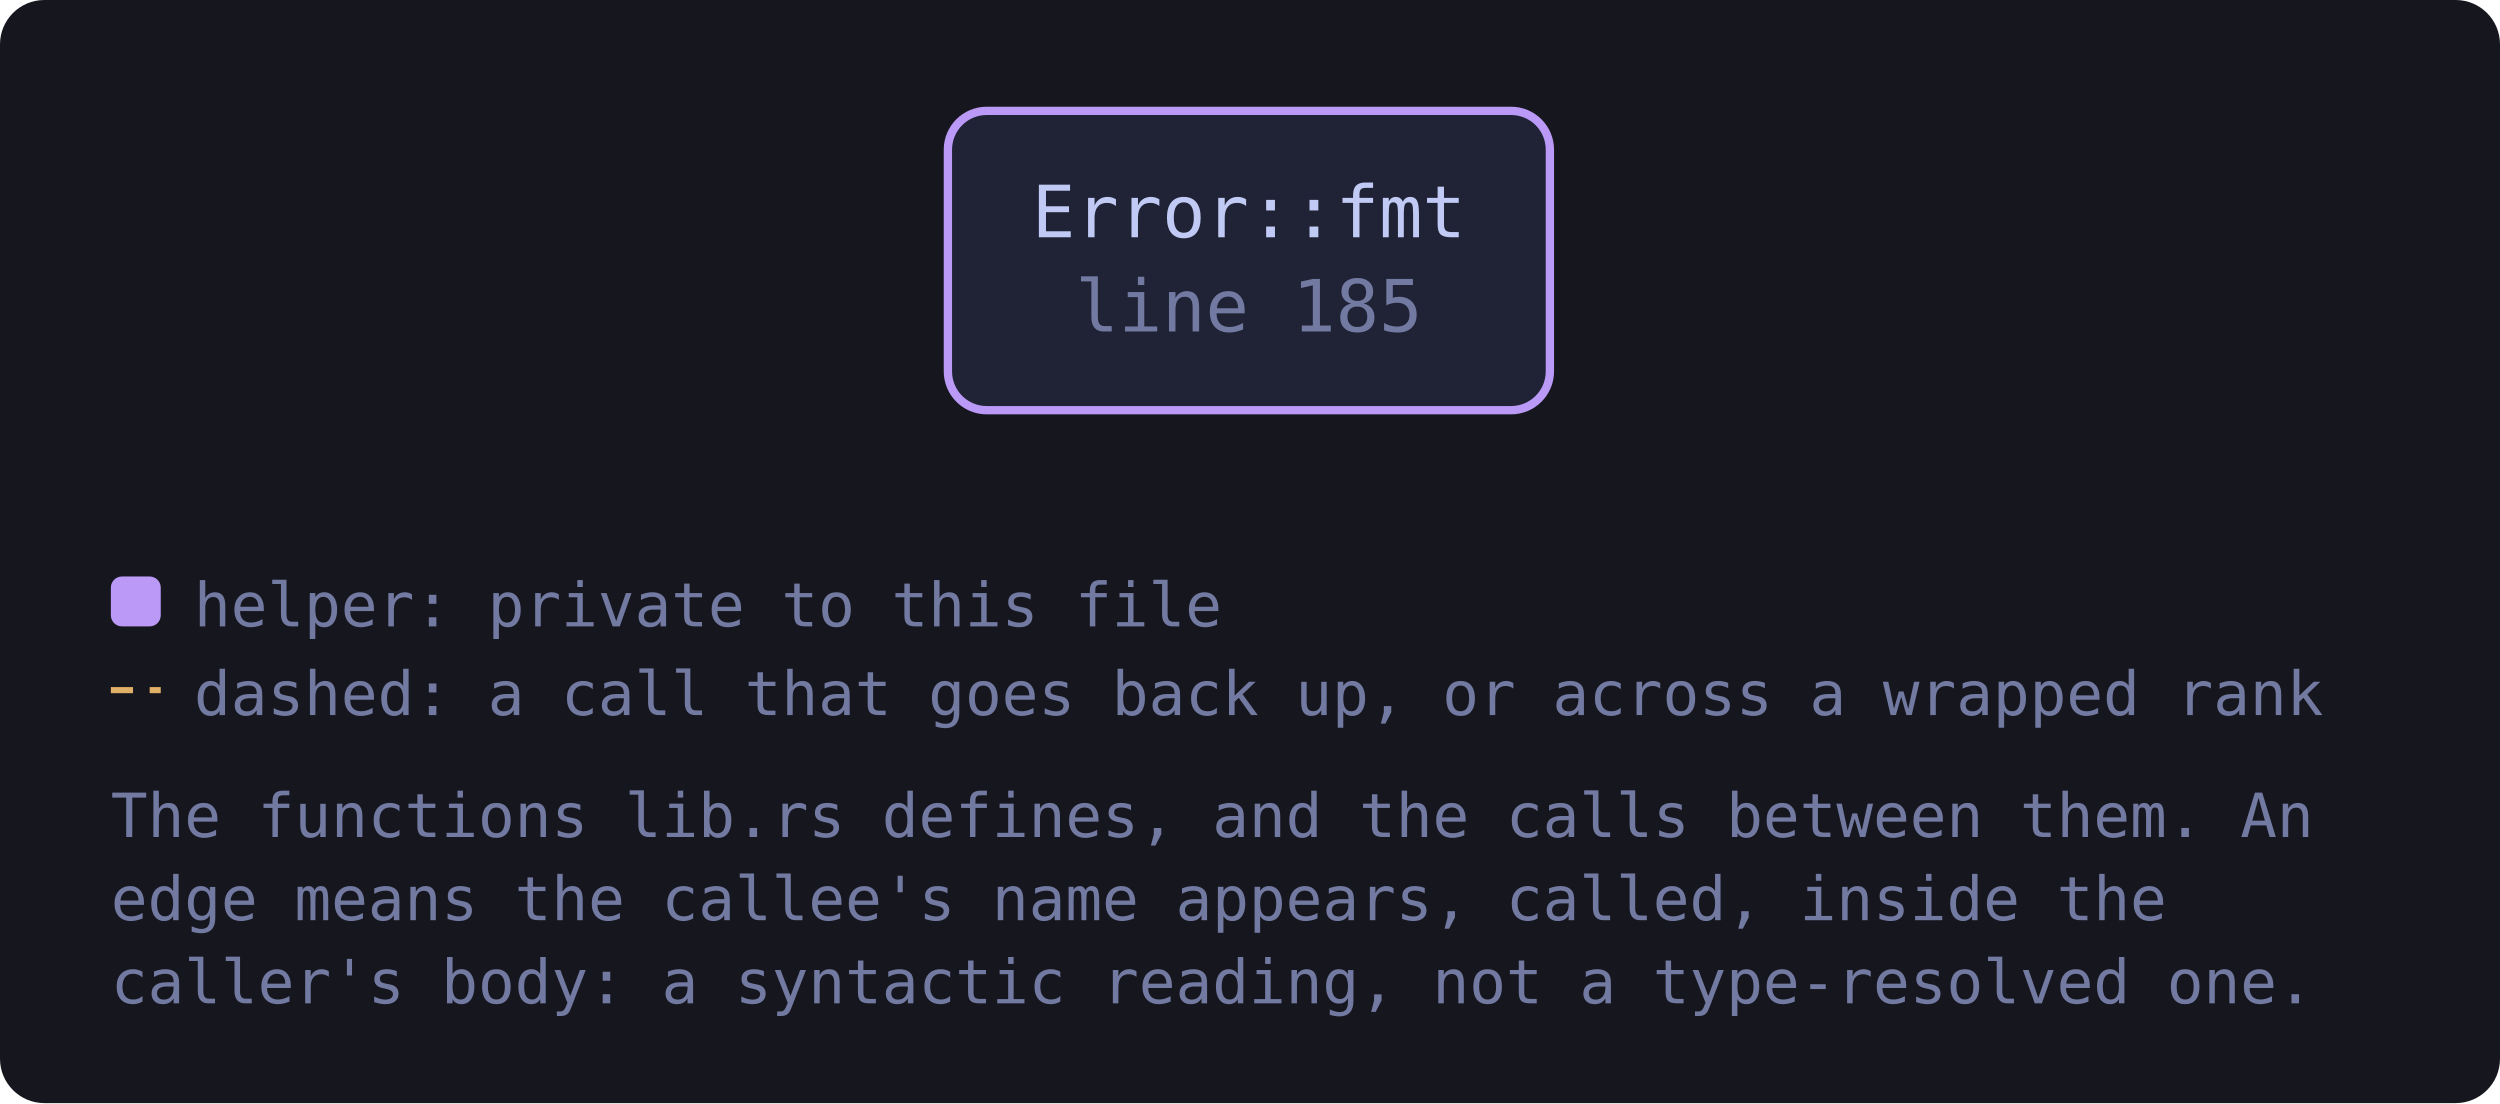
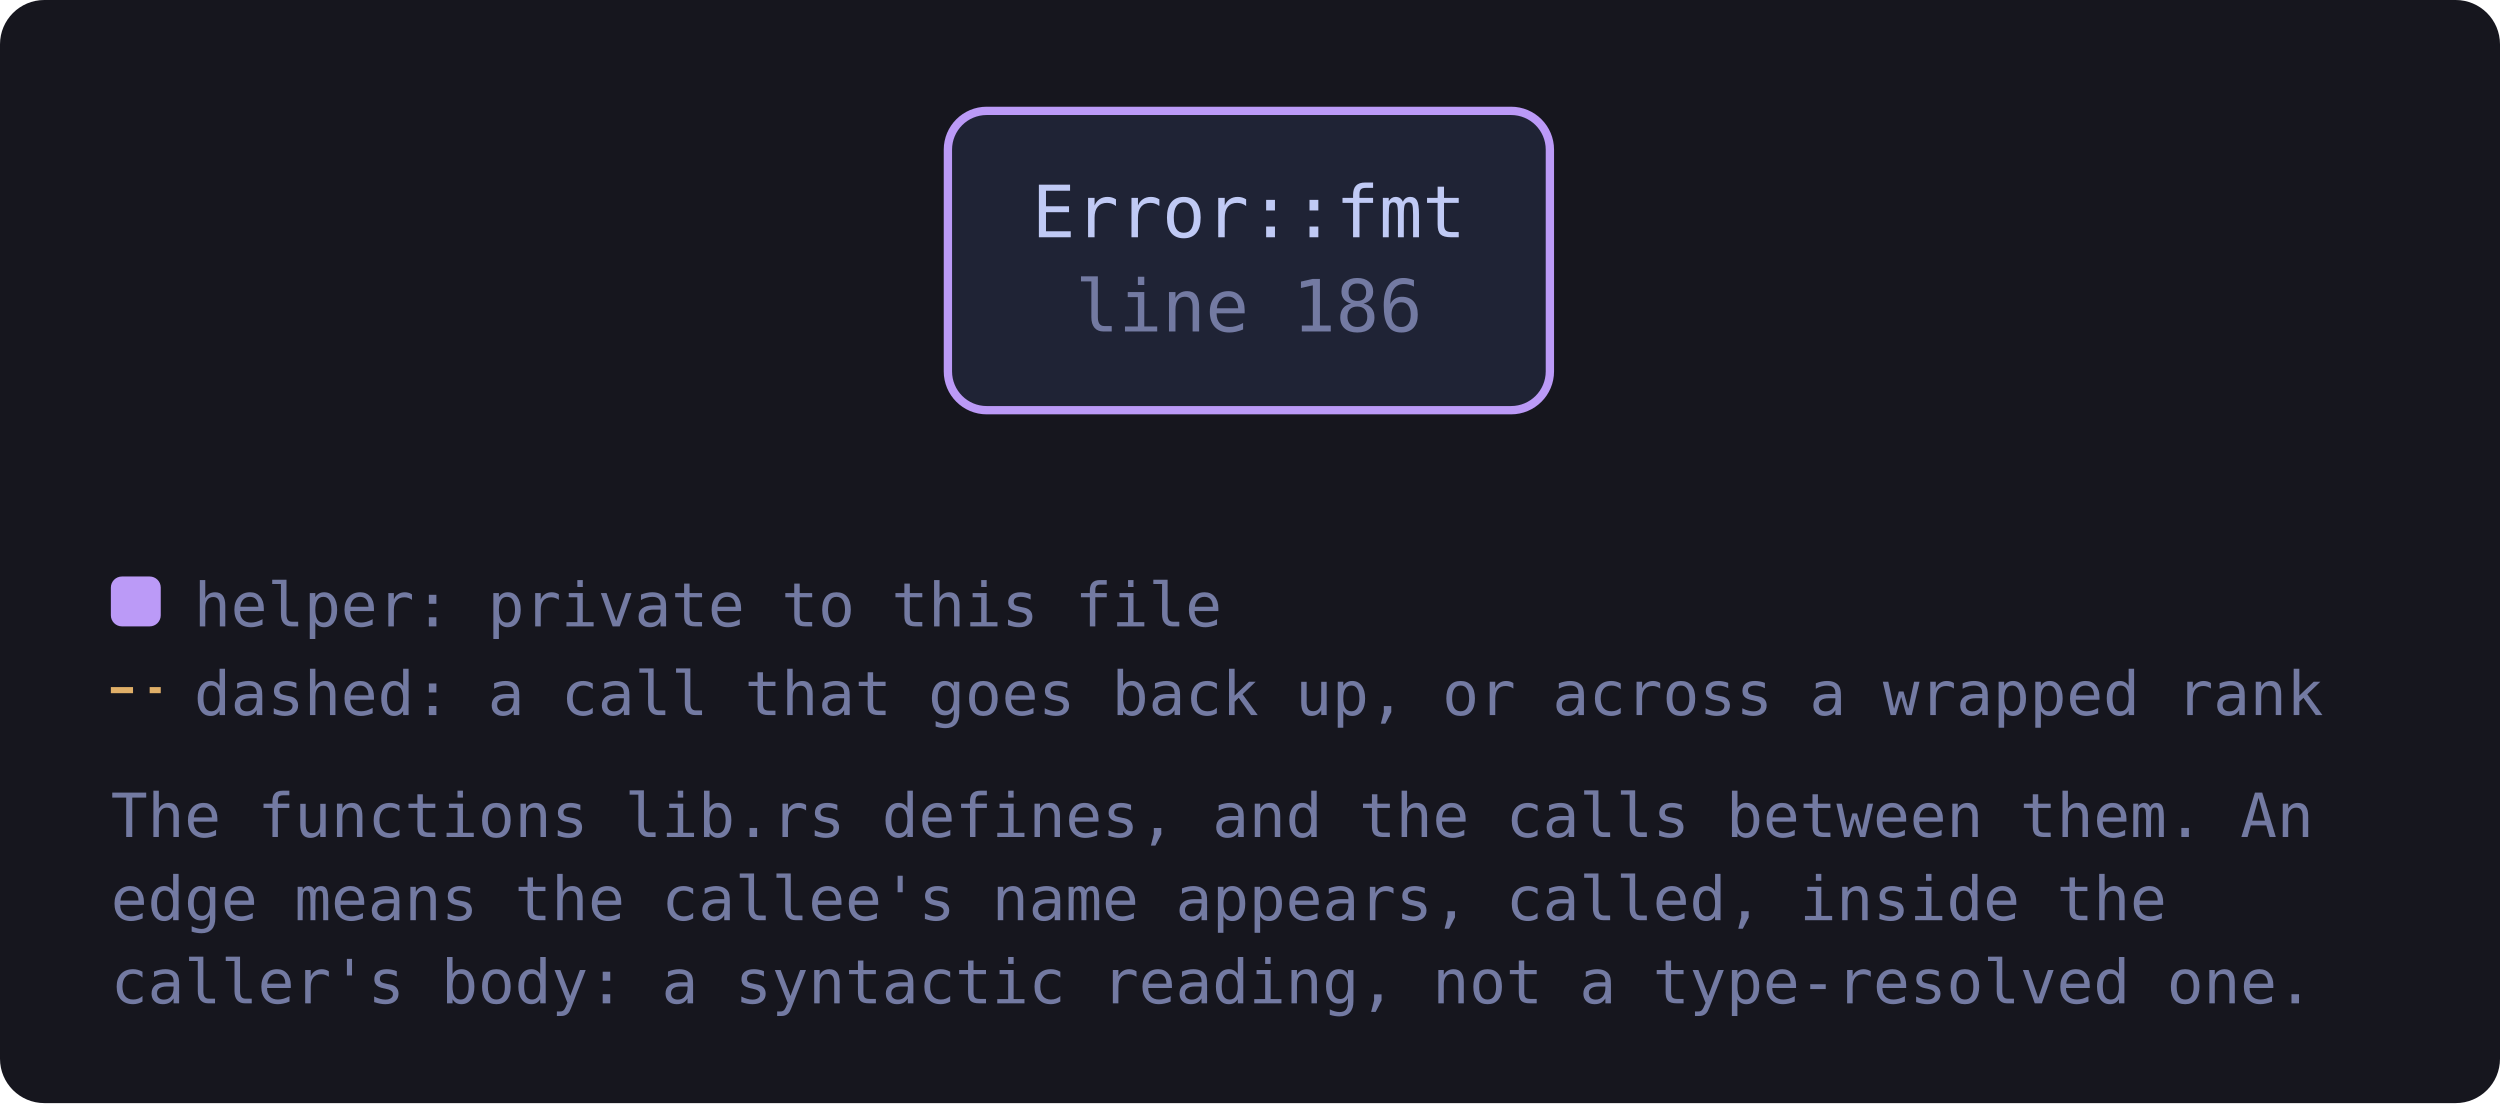
<svg xmlns="http://www.w3.org/2000/svg" viewBox="0 0 451 199" width="451" height="199" style="max-width:100%;height:auto" role="img" aria-label="flowchart">
  <defs>
    <marker id="a-muted" viewBox="0 0 8 8" refX="7" refY="4" markerWidth="7" markerHeight="7" orient="auto-start-reverse">
      <path d="M0 0 L8 4 L0 8 z" fill="var(--muted, #737aa2)" />
    </marker>
    <marker id="a-warn" viewBox="0 0 8 8" refX="7" refY="4" markerWidth="7" markerHeight="7" orient="auto-start-reverse">
      <path d="M0 0 L8 4 L0 8 z" fill="var(--warn, #e0af68)" />
    </marker>
    <marker id="a-accent" viewBox="0 0 8 8" refX="7" refY="4" markerWidth="7" markerHeight="7" orient="auto-start-reverse">
      <path d="M0 0 L8 4 L0 8 z" fill="var(--accent, #7aa2f7)" />
    </marker>
    <marker id="a-cyan" viewBox="0 0 8 8" refX="7" refY="4" markerWidth="7" markerHeight="7" orient="auto-start-reverse">
      <path d="M0 0 L8 4 L0 8 z" fill="var(--cyan, #7dcfff)" />
    </marker>
    <marker id="a-accent-2" viewBox="0 0 8 8" refX="7" refY="4" markerWidth="7" markerHeight="7" orient="auto-start-reverse">
      <path d="M0 0 L8 4 L0 8 z" fill="var(--accent-2, #bb9af7)" />
    </marker>
  </defs>
  <rect x="0" y="0" width="451" height="199" fill="var(--bg-inset, #16161e)" rx="8" />
-   <a href="https://github.com/tilas01/veilvoice/blob/main/crates/veilvoice-crypto/src/lib.rs#L185" target="_blank" rel="noopener noreferrer">
+   <a href="https://github.com/tilas01/veilvoice/blob/main/crates/veilvoice-crypto/src/lib.rs#L186" target="_blank" rel="noopener noreferrer">
    <rect x="171.0" y="20.0" width="108.6" height="54.0" rx="7" fill="var(--bg-soft, #1f2335)" stroke="var(--accent-2, #bb9af7)" stroke-width="1.5" />
    <text x="225.3" y="42.8" font-family="ui-monospace, SFMono-Regular, Menlo, Consolas, monospace" font-size="13" fill="var(--fg, #c0caf5)" text-anchor="middle">Error::fmt</text>
-     <text x="225.3" y="59.8" font-family="ui-monospace, SFMono-Regular, Menlo, Consolas, monospace" font-size="13" fill="var(--muted, #737aa2)" text-anchor="middle">line 185</text>
+     <text x="225.3" y="59.8" font-family="ui-monospace, SFMono-Regular, Menlo, Consolas, monospace" font-size="13" fill="var(--muted, #737aa2)" text-anchor="middle">line 186</text>
  </a>
  <rect x="20.0" y="104.0" width="9" height="9" rx="2" fill="var(--accent-2, #bb9af7)" />
  <text x="35.0" y="113.0" font-family="ui-monospace, SFMono-Regular, Menlo, Consolas, monospace" font-size="11" fill="var(--muted, #737aa2)">helper: private to this file</text>
  <path d="M20.0 124.5 L29.0 124.5" stroke="var(--warn, #e0af68)" stroke-width="1.1" stroke-dasharray="4 3" />
  <text x="35.0" y="129.0" font-family="ui-monospace, SFMono-Regular, Menlo, Consolas, monospace" font-size="11" fill="var(--muted, #737aa2)">dashed: a call that goes back up, or across a wrapped rank</text>
  <text x="20.0" y="151.0" font-family="ui-monospace, SFMono-Regular, Menlo, Consolas, monospace" font-size="11" fill="var(--muted, #737aa2)">The functions lib.rs defines, and the calls between them. An</text>
  <text x="20.0" y="166.0" font-family="ui-monospace, SFMono-Regular, Menlo, Consolas, monospace" font-size="11" fill="var(--muted, #737aa2)">edge means the callee's name appears, called, inside the</text>
  <text x="20.0" y="181.0" font-family="ui-monospace, SFMono-Regular, Menlo, Consolas, monospace" font-size="11" fill="var(--muted, #737aa2)">caller's body: a syntactic reading, not a type-resolved one.</text>
</svg>
